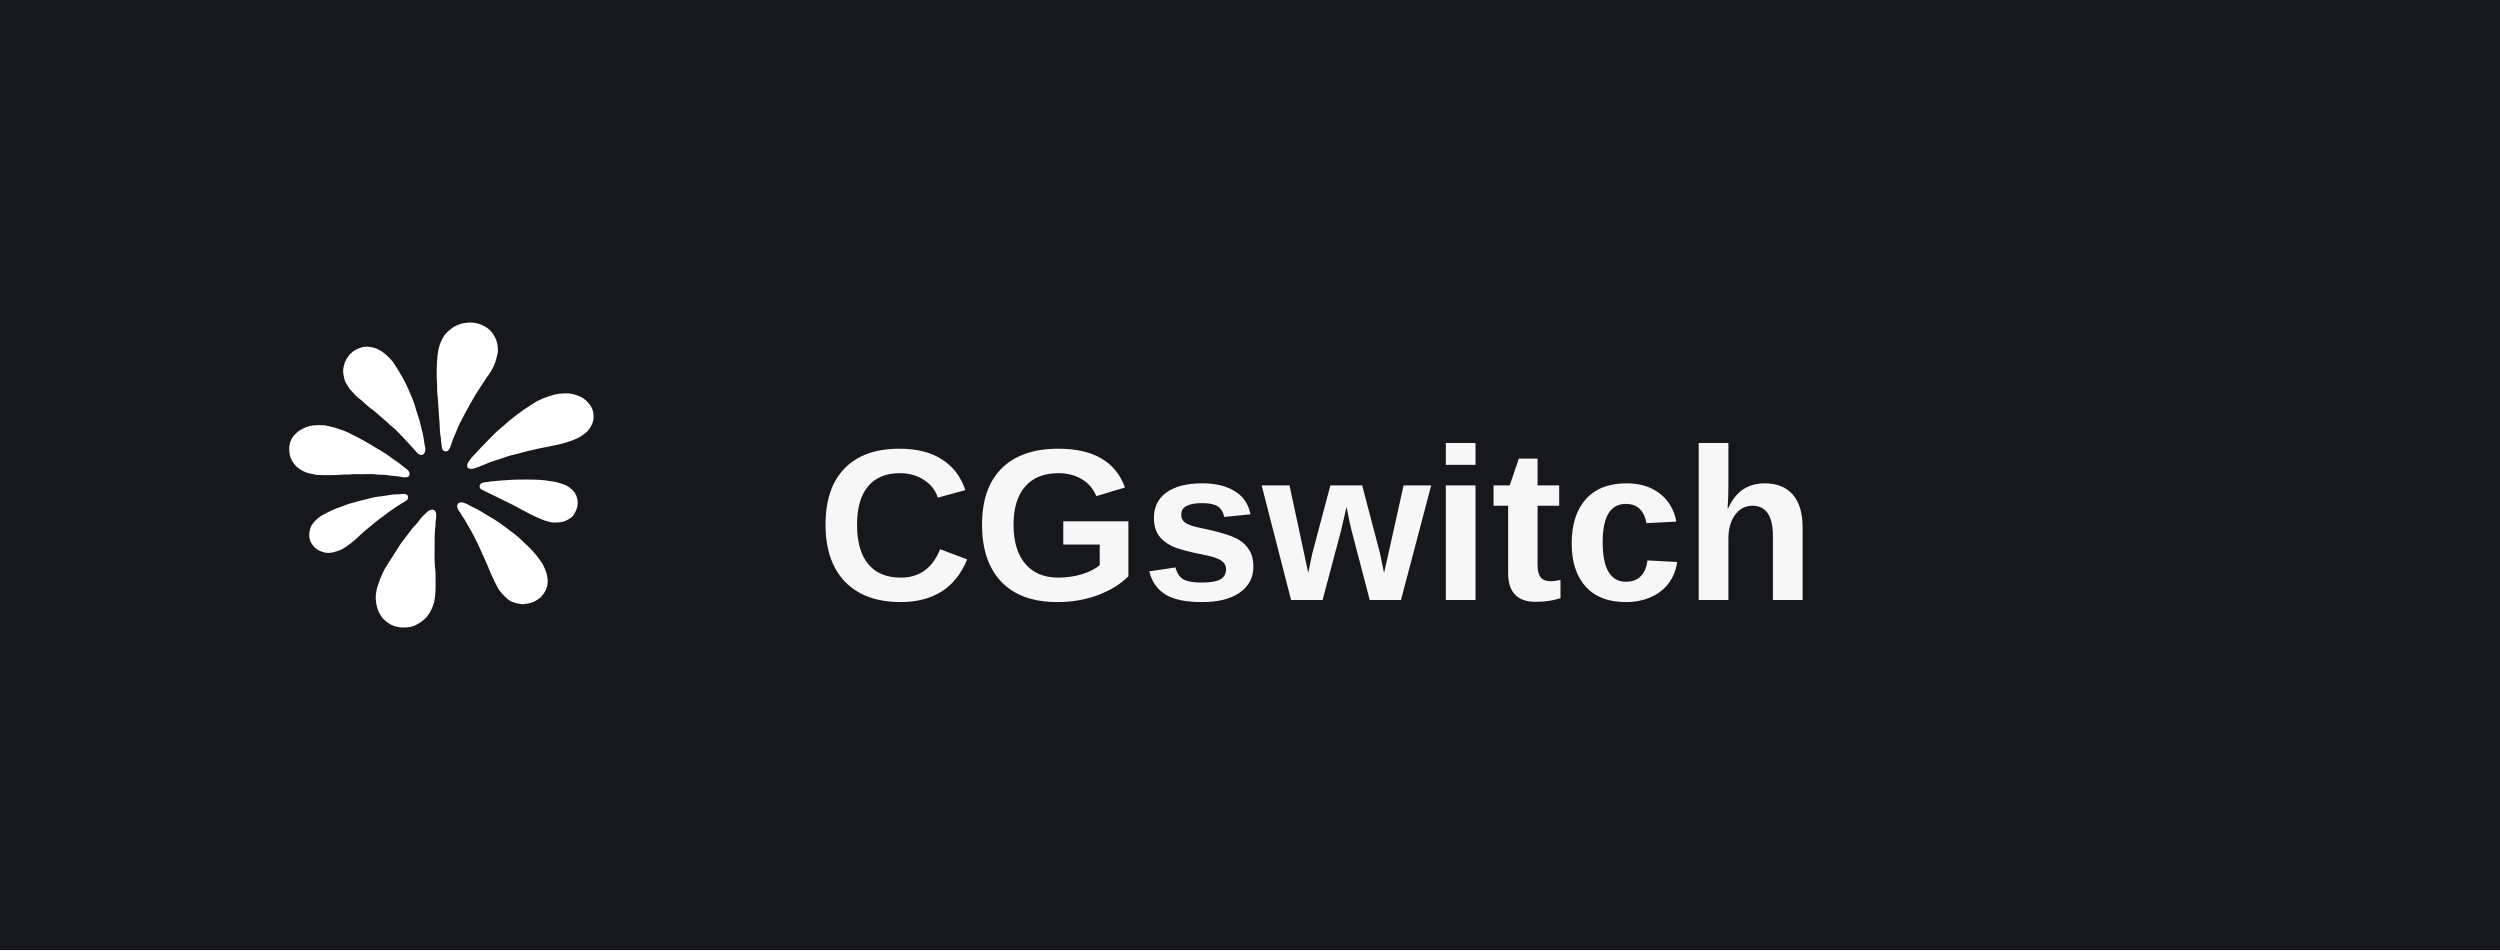
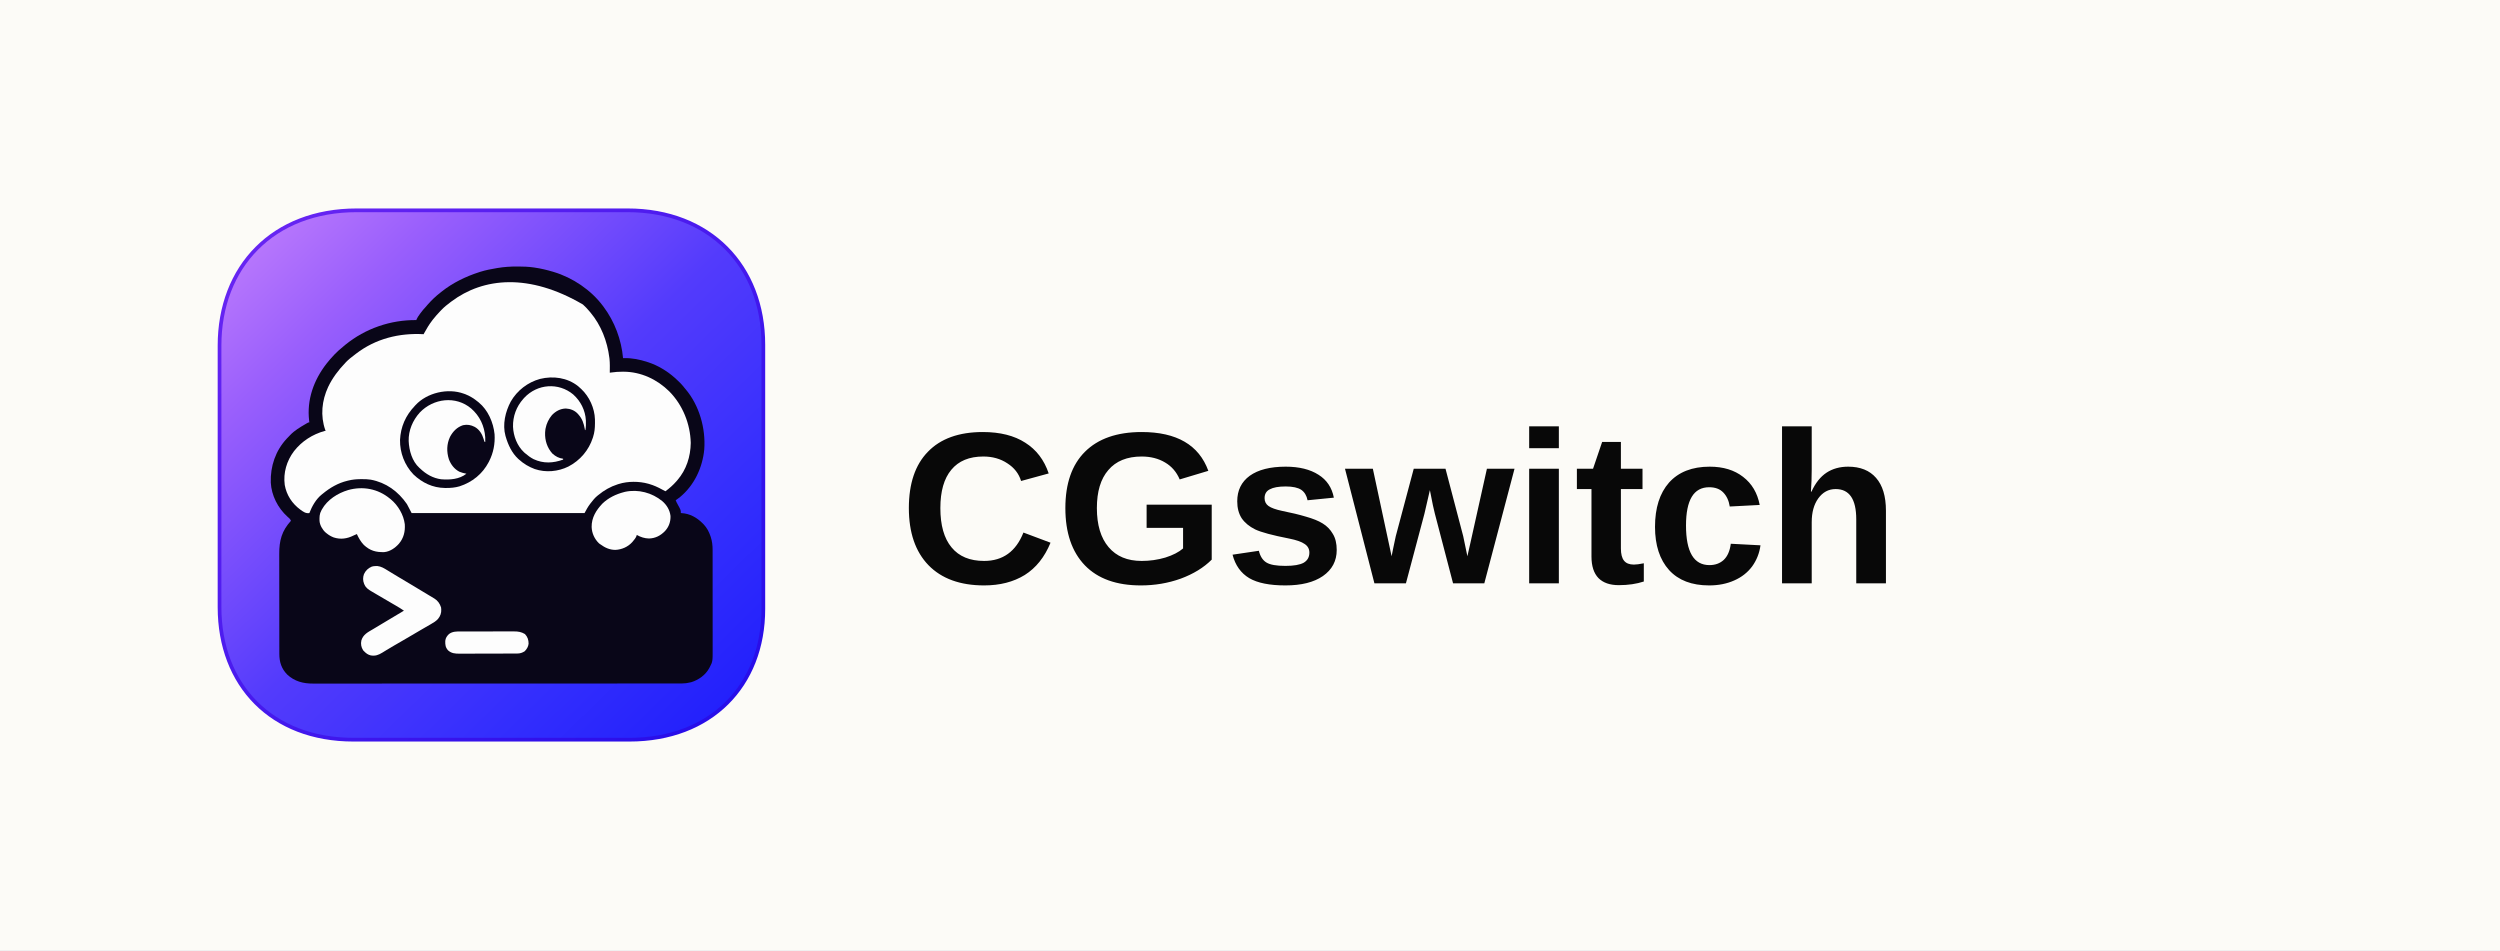
- <svg xmlns="http://www.w3.org/2000/svg" width="150" height="57" viewBox="0 0 150 57" role="img" aria-labelledby="title desc">
-   <rect width="150" height="57" fill="#17181B" />
-   <g transform="translate(13.405 15.405) scale(0.02557617)">
-     <g transform="translate(512 512)">
-       <g transform="scale(0.9)">
-         <g transform="translate(-512 -512)">
-           <path transform="scale(0.8165869)" fill="#FFFFFF" fill-rule="evenodd" d="M 709.3 602.2 C 708.2 599.7 708.4 596.8 708.6 594.1 C 709.6 589.0 712.7 584.5 715.9 580.4 C 721.0 572.7 727.5 566.1 734.0 559.5 C 744.8 547.7 755.7 535.8 767.0 524.5 C 784.0 507.5 800.1 489.4 819.0 474.5 C 848.4 447.5 880.6 423.2 914.4 401.9 C 925.8 393.7 938.8 387.8 951.5 382.0 C 963.8 377.2 976.6 373.5 989.3 369.8 C 1003.3 367.0 1017.7 366.1 1032.0 366.5 C 1038.3 367.1 1044.5 368.5 1050.7 369.8 C 1059.7 372.5 1068.5 376.2 1076.8 380.7 C 1089.4 388.6 1100.2 400.5 1106.7 413.8 C 1109.0 419.0 1110.3 424.6 1111.4 430.1 C 1112.0 437.0 1112.0 444.0 1111.4 450.9 C 1109.0 463.3 1102.4 475.0 1094.5 485.0 C 1084.5 495.9 1071.5 504.2 1058.2 510.7 C 1019.6 528.2 976.8 534.5 935.3 542.8 C 925.1 545.9 914.7 547.7 904.3 549.8 C 885.1 555.4 865.7 560.3 846.3 564.8 C 824.1 571.7 802.3 579.6 780.2 586.7 C 765.2 592.7 750.4 599.5 735.0 604.5 C 730.8 605.8 726.4 607.5 722.0 607.5 C 717.4 607.5 711.5 606.2 709.3 602.2 Z M 680.0 717.5 C 682.0 715.9 684.6 715.1 687.1 714.6 C 689.6 714.4 692.2 714.3 694.7 714.8 C 705.3 718.0 715.1 723.5 724.8 728.7 C 743.0 737.1 760.2 747.6 777.2 758.3 C 801.8 771.8 824.6 788.5 846.6 805.9 C 863.0 816.7 877.5 830.3 891.5 844.0 C 903.5 855.0 915.4 866.2 925.5 879.0 C 933.6 887.7 939.9 897.9 946.9 907.6 C 953.6 918.3 958.5 930.2 962.2 942.3 C 963.9 950.7 965.5 959.4 965.5 968.0 C 965.1 983.8 958.2 1000.3 947.5 1012.0 C 946.1 1013.9 944.7 1015.9 943.0 1017.5 C 936.0 1023.0 928.6 1028.3 920.5 1032.0 C 911.4 1035.5 901.8 1038.3 892.0 1038.5 C 889.4 1038.8 886.7 1039.5 884.0 1039.5 C 880.3 1039.1 876.6 1038.3 872.9 1037.6 C 866.7 1037.0 860.6 1035.0 854.8 1032.7 C 848.5 1030.7 842.4 1027.4 837.5 1023.0 C 826.4 1013.1 815.6 1002.4 807.7 989.8 C 794.1 964.9 782.4 938.9 772.0 912.5 C 753.1 871.0 735.9 828.4 711.7 789.8 C 705.6 778.7 699.9 767.3 692.1 757.4 C 689.6 753.5 688.1 748.9 685.0 745.5 C 681.6 741.7 678.8 737.1 677.3 732.2 C 675.6 727.5 676.3 720.9 680.0 717.5 Z M 344.6 232.1 C 351.5 227.6 358.9 223.7 366.8 221.3 C 371.7 219.5 376.8 218.0 382.0 217.5 C 394.0 217.2 406.3 218.6 417.5 223.0 C 424.7 226.3 431.8 229.7 438.4 234.1 C 450.6 243.8 462.2 254.4 471.9 266.6 C 492.2 297.3 511.5 329.2 525.0 363.5 C 533.4 382.0 541.1 401.0 545.8 420.7 C 552.6 440.0 558.8 459.7 562.8 479.7 C 565.8 489.9 568.4 500.3 569.6 510.9 C 571.3 519.4 571.5 528.2 574.0 536.5 C 575.2 540.5 575.4 545.0 574.6 549.1 C 574.1 553.5 571.9 558.2 568.4 560.9 C 566.7 562.0 564.7 562.9 562.6 563.3 C 558.3 562.6 553.8 561.0 550.5 558.0 C 544.4 552.1 539.5 545.0 533.5 539.0 C 525.2 530.7 517.8 521.3 509.5 513.0 C 496.2 499.7 484.2 484.8 469.4 473.1 C 462.9 468.8 457.7 462.8 452.0 457.5 C 437.0 445.6 423.4 432.0 408.4 420.1 C 395.2 411.4 383.7 400.2 372.0 389.5 C 362.9 382.3 353.2 375.5 346.2 366.3 C 338.7 358.7 331.4 350.6 326.3 341.2 C 323.5 336.9 320.6 332.5 318.7 327.8 C 314.9 315.9 312.2 303.4 312.5 291.0 C 313.2 283.3 315.3 275.7 317.7 268.2 C 321.6 258.3 327.8 249.3 334.5 241.0 C 335.7 239.9 337.3 239.1 338.5 238.0 C 340.5 236.0 342.4 233.8 344.6 232.1 Z M 636.3 551.2 C 633.8 550.4 631.6 548.5 630.1 546.4 C 627.3 540.9 626.9 534.3 626.4 528.1 C 625.2 521.9 624.9 515.5 624.4 509.1 C 621.7 494.9 620.9 480.4 620.5 466.0 C 617.9 436.4 616.9 406.7 614.4 377.1 C 612.0 364.6 612.8 351.7 612.5 339.0 C 609.9 308.5 611.0 277.6 613.6 247.1 C 614.9 240.5 615.8 233.8 616.6 227.1 C 619.9 210.6 626.8 194.6 636.1 180.6 C 644.3 170.2 654.9 161.9 665.6 154.1 C 673.5 150.0 681.7 146.4 690.3 143.8 C 702.6 141.3 715.4 139.5 727.9 140.6 C 733.2 141.6 738.5 142.6 743.7 143.8 C 758.2 148.3 772.4 155.7 783.0 166.5 C 792.3 176.6 799.1 189.2 803.2 202.3 C 805.7 212.9 807.3 224.0 806.4 234.9 C 804.1 246.7 801.0 258.3 797.3 269.8 C 790.6 286.5 781.3 302.5 770.1 316.6 C 757.7 335.8 744.9 354.8 732.7 374.2 C 712.0 412.2 688.8 449.2 673.0 489.5 C 666.7 503.3 661.1 517.5 656.5 532.0 C 654.5 538.3 651.9 545.0 647.0 549.5 C 644.1 551.7 639.8 551.9 636.3 551.2 Z M 475.3 1109.2 C 461.3 1104.3 448.6 1094.9 438.5 1084.0 C 430.5 1073.9 424.6 1062.0 420.8 1049.7 C 418.1 1038.1 416.2 1026.0 416.5 1014.0 C 417.2 1006.4 418.3 998.8 419.8 991.3 C 426.6 968.2 435.1 945.3 446.7 924.2 C 463.0 898.2 479.5 872.4 496.1 846.6 C 509.3 830.0 521.4 812.6 534.5 796.0 C 542.0 787.8 550.2 780.1 556.3 770.8 C 561.0 762.9 568.5 757.0 575.0 750.5 C 578.5 747.0 581.8 742.9 586.2 740.7 C 590.2 738.4 595.2 736.9 599.7 737.8 C 601.8 738.5 603.9 739.5 605.5 741.0 C 607.5 743.6 608.8 746.9 609.4 750.1 C 610.2 759.7 608.4 769.4 607.5 779.0 C 607.3 786.7 607.1 794.5 605.6 802.1 C 604.4 815.7 604.5 829.4 604.5 843.0 C 604.5 869.3 603.4 895.7 605.6 921.9 C 608.1 935.0 607.4 948.6 607.5 962.0 C 608.1 985.0 607.7 1008.3 603.4 1030.9 C 599.3 1048.7 590.8 1065.7 579.5 1080.0 C 567.8 1092.7 552.8 1102.9 536.8 1109.3 C 522.9 1113.8 507.7 1114.6 493.1 1113.4 C 487.1 1112.2 481.2 1110.6 475.3 1109.2 Z M 143.8 521.3 C 146.0 515.0 149.5 509.2 153.1 503.6 C 155.6 500.4 158.7 497.8 161.5 495.0 C 163.8 492.7 166.0 490.1 168.6 488.1 C 178.8 481.4 189.7 475.4 201.3 471.8 C 206.5 470.6 211.8 469.6 217.1 468.6 C 229.7 467.5 242.3 467.5 254.9 468.6 C 265.3 470.6 275.4 473.4 285.7 475.8 C 300.1 480.3 314.4 485.1 328.2 491.3 C 360.4 506.9 391.9 524.2 422.2 543.3 C 439.5 552.8 456.1 563.6 471.6 575.9 C 481.4 582.3 491.3 588.7 500.0 596.5 C 505.4 600.8 510.7 605.3 516.4 609.1 C 520.4 612.2 524.4 616.9 524.5 622.0 C 524.2 628.3 523.3 630.1 522.0 631.5 C 519.8 633.1 517.1 633.7 514.5 634.4 C 506.3 635.3 498.0 633.2 489.9 631.6 C 486.9 631.4 483.9 631.2 480.9 630.6 C 469.8 629.7 458.8 628.7 447.9 626.6 C 436.6 625.6 425.0 626.7 413.9 624.6 C 400.6 623.5 387.3 624.5 374.0 624.5 C 362.7 624.5 351.4 623.6 340.1 624.6 C 331.6 626.2 322.7 625.3 314.0 625.5 C 299.1 626.8 284.0 627.5 269.0 627.5 C 254.7 627.5 240.4 627.6 226.1 626.4 C 216.8 624.6 207.5 622.4 198.3 620.2 C 188.7 616.9 179.3 612.4 171.4 606.1 C 168.4 604.1 165.5 602.0 163.0 599.5 C 155.5 591.3 148.8 582.1 144.7 571.8 C 141.0 560.1 139.6 547.4 140.6 535.1 C 141.5 530.5 142.7 525.9 143.8 521.3 Z M 208.3 839.2 C 204.4 830.6 203.8 820.5 204.6 811.1 C 206.1 803.4 207.6 795.6 211.1 788.6 C 219.5 776.0 230.4 764.7 243.2 756.7 C 263.3 745.7 284.0 735.3 305.8 728.3 C 319.8 722.7 334.0 717.6 348.7 714.2 C 360.2 710.6 371.9 707.6 383.7 705.2 C 401.7 699.8 420.2 696.0 438.9 694.4 C 455.7 691.2 472.8 688.6 490.0 688.5 C 495.0 688.4 500.0 687.5 505.0 687.5 C 507.6 687.5 510.3 687.9 512.8 688.7 C 515.0 689.6 517.5 690.7 518.7 692.8 C 520.6 697.2 519.7 703.5 516.4 706.9 C 509.9 711.5 503.2 715.9 496.2 719.7 C 491.3 722.8 486.5 726.0 481.6 729.1 C 473.4 735.0 465.0 740.5 456.6 746.1 C 446.1 754.4 435.7 762.8 424.6 770.1 C 408.8 782.6 393.8 796.0 378.0 808.5 C 359.9 825.2 342.3 842.8 321.6 856.1 C 316.3 859.9 310.6 863.3 304.7 866.2 C 296.5 869.2 288.1 871.7 279.7 874.2 C 272.6 875.6 265.3 876.0 258.1 875.4 C 248.4 873.5 238.9 870.0 230.2 865.3 C 220.6 859.2 213.3 849.4 208.3 839.2 Z M 747.9 662.2 C 748.4 659.8 749.3 657.3 751.0 655.5 C 756.9 650.8 765.3 650.0 772.9 649.4 C 780.5 647.9 788.2 646.7 796.0 646.5 C 808.3 645.4 820.6 643.8 833.0 643.5 C 854.9 641.6 877.0 641.5 899.0 641.5 C 925.8 641.5 952.8 642.2 979.1 647.4 C 993.6 649.1 1007.8 653.7 1021.5 659.0 C 1031.7 663.7 1040.9 670.8 1048.5 679.0 C 1052.0 683.4 1054.7 688.4 1057.0 693.5 C 1061.2 704.2 1062.4 716.5 1060.2 727.7 C 1056.8 739.3 1052.1 751.4 1043.5 760.0 C 1035.4 767.4 1025.1 772.7 1014.7 776.2 C 1003.1 778.6 991.0 779.4 979.1 778.4 C 972.1 777.0 965.2 774.9 958.3 773.2 C 923.3 760.9 890.8 742.1 858.2 724.3 C 828.5 709.1 798.1 695.2 768.2 680.3 C 763.9 678.2 759.7 676.1 755.5 674.0 C 753.8 673.1 752.1 672.1 750.8 670.7 C 748.9 668.3 747.9 665.2 747.9 662.2 Z" />
-         </g>
-       </g>
+ <svg xmlns="http://www.w3.org/2000/svg" width="150" height="57" viewBox="0 0 150 57">
+   <rect width="150" height="57" fill="#FCFBF7" />
+   <g transform="translate(12 11) scale(0.02791069)">
+     <defs>
+       <linearGradient id="tile-gradient" x1="0" y1="0" x2="1" y2="1">
+         <stop offset="0" stop-color="#C582FC" />
+         <stop offset="0.2" stop-color="#9A5FFC" />
+         <stop offset="0.5" stop-color="#533BFC" />
+         <stop offset="0.75" stop-color="#332EFD" />
+         <stop offset="1" stop-color="#1D1CFB" />
+       </linearGradient>
+       <linearGradient id="tile-edge" x1="0" y1="0" x2="1" y2="1">
+         <stop offset="0" stop-color="#6B26F3" />
+         <stop offset="1" stop-color="#230CE8" />
+       </linearGradient>
+     </defs>
+     <path d="M 337 58 H 919 C 1096 58 1211 178 1211 347 V 915 C 1211 1080 1098 1196 923 1196 H 330 C 154 1196 42 1079 42 911 V 349 C 42 179 157 58 337 58 Z" fill="url(#tile-gradient)" stroke="url(#tile-edge)" stroke-width="8" />
+     <g transform="translate(627 627) scale(0.92) translate(-516 -487)">
+       <path d="M0 0 C0.37 0 0.37 0 2.25 0 C14.41 0.03 26.39 0.46 38.44 2.19 C38.89 2.25 38.89 2.25 41.19 2.58 C55.58 4.7 69.51 8.01 83.44 12.19 C84.14 12.39 84.84 12.6 85.56 12.82 C129.8 26.09 172.81 55.06 200.44 92.19 C200.83 92.71 201.22 93.23 201.62 93.76 C227.8 128.75 243.52 170.68 247.44 214.19 C248.28 214.15 249.12 214.12 249.98 214.08 C268.81 213.66 286.6 217.38 304.44 223.19 C305.15 223.42 305.87 223.65 306.6 223.89 C329.24 231.35 350.64 244.42 368.44 260.19 C368.99 260.67 369.54 261.16 370.11 261.66 C377.99 268.65 384.98 275.84 391.44 284.19 C392.05 284.9 392.67 285.62 393.3 286.36 C425.44 324.03 440.84 378.36 437.2 427.35 C433.19 469.84 413.93 511.1 380.65 538.67 C377.32 541.29 373.92 543.78 370.44 546.19 C371.79 549.77 373.4 553 375.31 556.31 C382.44 569.2 382.44 569.2 382.44 576.19 C382.71 576.19 382.71 576.19 384.06 576.23 C403.51 577.41 419.99 586.57 433.44 600.19 C434.19 600.94 434.94 601.7 435.72 602.47 C443.36 610.57 448.19 619.71 451.75 630.19 C451.87 630.54 451.87 630.54 452.48 632.34 C455.65 642.23 456.74 652.18 456.7 662.52 C456.7 663.6 456.71 664.67 456.71 665.78 C456.72 669.34 456.72 672.91 456.71 676.47 C456.72 679.04 456.72 681.61 456.73 684.18 C456.74 690.42 456.74 696.65 456.74 702.89 C456.74 707.96 456.74 713.03 456.74 718.1 C456.74 718.83 456.75 719.55 456.75 720.3 C456.75 721.77 456.75 723.24 456.75 724.71 C456.76 738.49 456.76 752.27 456.75 766.04 C456.75 778.62 456.76 791.19 456.78 803.77 C456.8 816.72 456.8 829.66 456.8 842.6 C456.8 849.86 456.8 857.11 456.82 864.37 C456.83 871.19 456.83 878.02 456.81 884.84 C456.81 887.34 456.81 889.83 456.82 892.33 C456.92 923 456.92 923 449.94 936.31 C449.6 936.97 449.26 937.64 448.91 938.32 C440.11 954.58 424.25 965.86 406.79 971.33 C403.67 972.07 400.6 972.7 397.44 973.19 C396.36 973.36 395.28 973.53 394.16 973.71 C387.72 974.5 381.24 974.33 374.76 974.32 C373.25 974.32 371.75 974.32 370.24 974.33 C366.1 974.33 361.96 974.33 357.82 974.33 C353.31 974.33 348.81 974.33 344.31 974.34 C335.37 974.34 326.44 974.35 317.5 974.35 C306.8 974.35 296.1 974.35 285.4 974.36 C259.54 974.38 233.67 974.38 207.81 974.39 C195.57 974.39 183.34 974.39 171.1 974.4 C129.22 974.41 87.33 974.42 45.45 974.43 C42.82 974.43 40.19 974.43 37.56 974.43 C34.92 974.43 32.29 974.43 29.65 974.43 C24.37 974.43 19.08 974.43 13.79 974.43 C13.14 974.43 13.14 974.43 9.82 974.43 C-32.69 974.43 -75.2 974.45 -117.71 974.47 C-162.65 974.5 -207.6 974.51 -252.54 974.51 C-257.47 974.51 -262.41 974.51 -267.34 974.51 C-267.95 974.51 -267.95 974.51 -271.02 974.51 C-290.57 974.51 -310.12 974.52 -329.67 974.54 C-349.32 974.55 -368.97 974.56 -388.62 974.55 C-400.29 974.54 -411.96 974.55 -423.63 974.56 C-431.44 974.57 -439.24 974.57 -447.04 974.56 C-451.48 974.56 -455.92 974.56 -460.36 974.57 C-464.41 974.58 -468.47 974.58 -472.52 974.56 C-473.96 974.56 -475.41 974.56 -476.86 974.57 C-499.68 974.69 -520.23 969.49 -537.24 953.54 C-550.75 939.85 -555.72 924.14 -555.7 905.32 C-555.71 904.23 -555.71 903.15 -555.71 902.03 C-555.72 898.4 -555.72 894.77 -555.72 891.14 C-555.73 888.53 -555.73 885.93 -555.74 883.32 C-555.75 876.24 -555.76 869.17 -555.76 862.09 C-555.77 857.66 -555.77 853.24 -555.77 848.81 C-555.79 836.54 -555.8 824.27 -555.8 812 C-555.8 811.22 -555.8 810.43 -555.8 809.63 C-555.8 808.84 -555.8 808.05 -555.8 807.24 C-555.8 805.65 -555.8 804.06 -555.8 802.46 C-555.8 801.67 -555.8 800.88 -555.8 800.07 C-555.81 787.28 -555.82 774.49 -555.85 761.7 C-555.87 748.55 -555.88 735.39 -555.89 722.24 C-555.89 714.86 -555.89 707.49 -555.91 700.11 C-555.93 693.17 -555.93 686.22 -555.92 679.28 C-555.92 676.74 -555.92 674.2 -555.93 671.66 C-556.05 640.24 -549.99 617.74 -528.56 594.19 C-530.18 589.75 -533.61 587.27 -537.06 584.25 C-559.2 564.23 -574.08 534.94 -575.69 504.89 C-576.9 466.59 -564.54 430.4 -538.31 402.12 C-536.41 400.13 -534.49 398.16 -532.56 396.19 C-531.87 395.44 -531.17 394.69 -530.45 393.93 C-520.19 383.13 -507.29 375.69 -494.56 368.19 C-493.89 367.79 -493.22 367.39 -492.53 366.98 C-487.8 364.19 -487.8 364.19 -485.56 364.19 C-485.63 363.61 -485.63 363.61 -486 360.71 C-491.97 311.65 -475.41 265.55 -445.45 227.03 C-433.77 212.26 -421.35 198.9 -406.56 187.19 C-404.85 185.75 -403.15 184.31 -401.44 182.88 C-354.51 144.78 -295.8 124.58 -235.56 125.19 C-235.45 124.86 -235.45 124.86 -234.91 123.2 C-233.08 119.11 -230.6 115.64 -228 112 C-227.46 111.24 -226.93 110.49 -226.37 109.71 C-222.14 103.82 -217.54 98.45 -212.56 93.19 C-211.52 91.96 -210.47 90.73 -209.44 89.5 C-200.39 79.15 -190.44 69.59 -179.56 61.19 C-179.08 60.8 -179.08 60.8 -176.66 58.84 C-150.66 38.14 -120.1 23.32 -88.56 13.19 C-87.75 12.93 -86.94 12.66 -86.11 12.39 C-73.63 8.46 -60.95 6.03 -48.06 3.88 C-47.3 3.75 -46.53 3.62 -45.75 3.48 C-30.51 0.93 -15.45 -0.02 0 0 Z " fill="#090618" transform="translate(575.5625,-0.1875)" />
+       <path d="M0 0 C5.28 4.84 10.24 9.81 14.75 15.36 C15.64 16.4 16.53 17.44 17.42 18.48 C42.49 48.3 56.95 85.91 61.75 124.36 C61.87 125.24 61.98 126.12 62.09 127.02 C63.22 137.74 62.84 148.6 62.75 159.36 C63.66 159.22 64.57 159.08 65.51 158.94 C74.64 157.61 83.57 156.97 92.82 156.99 C93.15 156.99 93.15 156.99 94.84 156.99 C135.63 157.17 173.19 174.71 202 203.24 C233.2 234.86 250.91 279.05 251.94 323.36 C251.48 355.42 241.83 385.84 220.75 410.36 C219.96 411.29 219.16 412.22 218.34 413.18 C210.68 421.91 202.11 429.49 192.75 436.36 C190.2 435.13 187.72 433.79 185.24 432.41 C175.38 426.95 165.6 422.48 154.75 419.36 C154.39 419.26 154.39 419.26 152.58 418.73 C131.15 412.76 104.98 412.69 83.75 419.36 C82.97 419.6 82.19 419.85 81.39 420.09 C64.22 425.56 49.61 433.94 35.75 445.36 C35.01 445.96 34.26 446.55 33.49 447.16 C27.77 451.88 23.28 457.51 18.75 463.36 C18.41 463.81 18.41 463.81 16.65 466.06 C11.45 472.95 7.95 479.57 3.75 487.36 C-129.57 487.36 -262.89 487.36 -400.25 487.36 C-403.88 480.43 -407.51 473.5 -411.25 466.36 C-431.64 436.62 -460.18 415.91 -495.87 409.25 C-502.73 408.16 -509.5 408.02 -516.43 408.05 C-517.71 408.06 -518.99 408.06 -520.3 408.07 C-529.95 408.19 -538.9 409.01 -548.25 411.36 C-548.58 411.44 -548.58 411.44 -550.25 411.84 C-572.07 417.03 -591.12 428.14 -608.25 442.36 C-608.86 442.84 -609.47 443.32 -610.11 443.81 C-623.84 454.81 -632.99 471.22 -639.25 487.36 C-647.75 488.7 -653.61 484.12 -660.25 479.36 C-679.65 465.07 -692.58 445.34 -696.78 421.51 C-700.45 393.2 -692.27 365.53 -675.25 342.83 C-656.97 319.32 -631.89 303.35 -603.25 295.36 C-602.59 295.36 -601.93 295.36 -601.25 295.36 C-601.5 294.68 -601.75 294 -602.02 293.3 C-613.87 259.91 -610.05 224.34 -595.29 192.56 C-585.18 171.34 -571.42 153.29 -555.25 136.36 C-554.57 135.64 -553.9 134.91 -553.2 134.16 C-547.67 128.36 -541.36 123.56 -535 118.71 C-533.37 117.46 -531.75 116.2 -530.13 114.94 C-484.19 79.65 -429.22 66.21 -372.25 69.36 C-371.64 68.23 -371.03 67.09 -370.41 65.92 C-364.98 55.86 -359.17 46.46 -352.25 37.36 C-351.58 36.48 -350.91 35.61 -350.23 34.7 C-344.94 27.92 -339.15 21.61 -333.25 15.36 C-332.44 14.51 -331.64 13.65 -330.81 12.77 C-324.17 5.88 -316.88 0.08 -309.25 -5.64 C-308.68 -6.06 -308.11 -6.49 -307.53 -6.93 C-232.64 -63.13 -125.8 -73.69 0 0 Z " fill="#FDFDFD" transform="translate(729.2458,88.63647)" />
+       <path d="M0 0 C0.56 0.2 0.56 0.2 3.4 1.2 C14.3 5.42 24.04 11.55 33 19 C33.61 19.49 34.23 19.98 34.86 20.49 C56.5 38.24 68.98 67.32 71.78 94.69 C73.19 116.85 69.12 138.24 59 158 C58.69 158.61 58.37 159.23 58.05 159.86 C43.72 187.44 19.42 206.96 -10 216.44 C-20.2 219.44 -30.15 220.36 -40.75 220.31 C-41.99 220.31 -43.23 220.3 -44.5 220.3 C-72.72 219.92 -97.44 208.11 -117.69 188.75 C-138.41 167.21 -149.66 137.79 -149.14 107.89 C-147.62 77.39 -136.07 51.07 -115 29 C-114.41 28.34 -113.82 27.67 -113.22 26.99 C-85.94 -2.56 -37.33 -13.59 0 0 Z " fill="#090618" transform="translate(451,297)" />
+       <path d="M0 0 C1.71 1.5 3.4 3.02 5.06 4.56 C5.91 5.33 6.76 6.1 7.64 6.89 C26.56 24.83 38.57 51.49 39.4 77.57 C39.43 80.09 39.44 82.61 39.44 85.12 C39.44 85.78 39.44 86.44 39.44 87.12 C39.39 98.1 38.45 108.12 35.06 118.56 C34.85 119.24 34.63 119.93 34.41 120.63 C25.02 149.8 4.46 173.76 -22.69 187.81 C-46.77 199.71 -75.63 202.33 -101.23 193.66 C-114.83 188.63 -127.21 181.32 -137.94 171.56 C-138.28 171.26 -138.28 171.26 -140.04 169.71 C-154.67 156.03 -163.37 137.49 -168.94 118.56 C-169.05 118.17 -169.05 118.17 -169.65 116.2 C-177.03 89.52 -170.01 59.68 -157.26 35.86 C-142.51 10.18 -117.55 -9.14 -88.99 -16.93 C-58.26 -24.48 -25.18 -20.01 0 0 Z " fill="#090618" transform="translate(717.9375,279.4375)" />
+       <path d="M0 0 C0.78 0.61 1.55 1.22 2.35 1.86 C19.3 15.9 32.31 38.04 35 60 C36.13 77.09 32.52 92.39 21.21 105.68 C12.54 115.41 0.28 124.05 -13.1 125.18 C-32.33 125.7 -46.27 121.93 -60.62 108.48 C-67.84 100.97 -72.67 92.41 -77 83 C-79.67 84.02 -82.22 85.11 -84.77 86.4 C-99.72 93.94 -115 96.15 -131.19 90.88 C-137.54 88.42 -142.77 85.34 -148 81 C-148.35 80.71 -148.35 80.71 -150.14 79.27 C-157.45 72.73 -163.63 61.96 -164.24 52.12 C-164.45 43.3 -164.45 35.87 -160 28 C-159.58 27.19 -159.15 26.37 -158.71 25.53 C-146.11 2.78 -121.81 -12.51 -97.38 -19.81 C-63.06 -29.48 -27.61 -22.79 0 0 Z " fill="#FDFDFD" transform="translate(278,542)" />
+       <path d="M0 0 C0.97 -0.03 1.95 -0.05 2.95 -0.08 C12.05 0.81 19.17 5.26 26.81 10 C29.05 11.36 31.29 12.73 33.53 14.09 C34.67 14.8 35.82 15.5 36.96 16.2 C42.08 19.33 47.23 22.42 52.38 25.5 C53.39 26.11 54.4 26.72 55.45 27.35 C63.31 32.06 71.19 36.74 79.08 41.41 C93.56 49.99 107.99 58.66 122.35 67.44 C125.02 69.07 127.71 70.68 130.4 72.29 C131.83 73.15 133.26 74.01 134.69 74.88 C134.99 75.05 134.99 75.05 136.52 75.95 C144.32 80.71 149.4 88.03 152.06 96.69 C152.14 97.53 152.23 98.38 152.31 99.25 C152.34 99.57 152.34 99.57 152.5 101.17 C152.98 109.8 150.36 117 144.89 123.63 C140.11 128.84 134.61 132.16 128.5 135.62 C127.39 136.27 126.28 136.92 125.14 137.59 C121.87 139.49 118.59 141.37 115.31 143.25 C113.68 144.2 112.04 145.15 110.4 146.1 C108.17 147.39 105.94 148.68 103.71 149.97 C96.6 154.06 89.55 158.25 82.5 162.44 C74.69 167.08 66.88 171.68 58.98 176.16 C53.96 179.01 48.98 181.91 44 184.81 C42.99 185.4 41.97 185.99 40.93 186.6 C35.4 189.82 29.91 193.09 24.45 196.42 C23.33 197.1 22.21 197.78 21.06 198.48 C18.9 199.8 16.75 201.12 14.6 202.45 C5.66 207.9 -1.68 210.62 -12.2 208.82 C-18.81 207.18 -23.01 204.11 -27.69 199.25 C-28.45 198.47 -29.21 197.68 -30 196.88 C-34.53 189.83 -35.96 182.11 -34.18 173.93 C-30.07 160.06 -19.02 154.51 -7.19 147.65 C0.03 143.44 7.17 139.1 14.31 134.75 C23.35 129.25 32.4 123.8 41.54 118.46 C47.83 114.79 54.07 111.01 60.31 107.25 C61.98 106.25 63.65 105.25 65.31 104.25 C58.89 99.85 52.31 95.83 45.56 91.94 C43.44 90.7 41.31 89.47 39.19 88.24 C38.07 87.59 36.96 86.95 35.81 86.28 C26.08 80.64 16.38 74.94 6.69 69.23 C4.53 67.96 2.36 66.69 0.19 65.43 C-2.56 63.81 -5.31 62.19 -8.06 60.56 C-8.85 60.11 -9.63 59.65 -10.44 59.18 C-17.04 55.25 -23.32 51.28 -26.56 44.06 C-26.95 43.22 -27.34 42.38 -27.74 41.52 C-30.76 34.27 -30.81 26.4 -28.12 19 C-24.21 10.48 -18.27 4.95 -9.69 1.25 C-6.45 0.21 -3.39 0.05 0 0 Z " fill="#FDFDFD" transform="translate(245.6875,699.75)" />
+       <path d="M0 0 C20.22 17.65 30.95 40.82 32.87 67.39 C32.99 71.07 33.01 74.72 32.87 78.39 C32.21 78.06 31.55 77.73 30.87 77.39 C30.22 75.44 29.65 73.45 29.12 71.46 C25.63 59.69 19.2 49.13 8.31 43.02 C-0.64 38.37 -9.07 36.89 -19.03 39.01 C-32.98 43.54 -42.68 53.57 -49.44 66.27 C-57.38 83.21 -57.64 101.06 -52.09 118.68 C-47.41 130.96 -39.42 141.61 -27.59 147.7 C-22.24 149.97 -16.82 151.29 -11.13 152.39 C-27.56 165.54 -50.02 167.01 -70.13 165.39 C-89.29 162.85 -105.36 153.55 -119.13 140.39 C-119.74 139.85 -120.36 139.31 -120.99 138.76 C-138.23 123.03 -144.97 98.49 -146.06 75.99 C-146.71 51.27 -136.56 27.65 -120.14 9.46 C-88.4 -23.9 -35.87 -30.34 0 0 Z " fill="#FDFDFD" transform="translate(468.1289,331.6055)" />
+       <path d="M0 0 C10.4 8.94 17.51 20.86 19.12 34.56 C19.6 48.1 15.34 59.92 6.24 69.86 C-4.16 80.54 -16.11 86.82 -31.2 87.23 C-41.74 86.94 -50.62 83.97 -59.76 78.86 C-59.95 79.66 -60.13 80.46 -60.32 81.29 C-62.31 86.23 -65.32 89.84 -68.76 93.86 C-69.34 94.54 -69.91 95.22 -70.51 95.93 C-80.54 106.92 -94.74 113.05 -109.43 113.85 C-122.99 113.87 -133.98 108.74 -144.76 100.86 C-145.79 100.11 -146.82 99.37 -147.89 98.61 C-158.46 88.49 -164.64 74.88 -165.17 60.32 C-165.45 38.53 -154.57 20.96 -139.95 5.61 C-125.92 -7.87 -108.42 -16.28 -89.76 -21.14 C-88.83 -21.39 -87.9 -21.64 -86.93 -21.89 C-56.22 -28.4 -23.95 -19.77 0 0 Z " fill="#FDFDFD" transform="translate(914.7617,548.1445)" />
+       <path d="M0 0 C17.49 15.66 28.34 37.1 29.64 60.71 C29.87 68.28 29.98 75.78 28.5 83.24 C28.17 83.24 27.84 83.24 27.5 83.24 C27.35 82.3 27.19 81.36 27.02 80.38 C24.72 67.68 21.26 57.06 12.5 47.24 C11.96 46.6 11.41 45.97 10.85 45.31 C3.54 37.31 -6.49 33.4 -17.18 32.87 C-30.15 33.21 -40.76 39.11 -49.62 48.24 C-57.04 57.06 -62.37 67.92 -64.5 79.24 C-64.56 79.58 -64.56 79.58 -64.89 81.31 C-65.19 83.29 -65.37 85.24 -65.5 87.24 C-65.55 88.03 -65.6 88.81 -65.66 89.62 C-66.27 107.64 -60.71 124.85 -48.5 138.24 C-40.99 144.87 -33.51 148.99 -23.5 150.24 C-23.5 150.9 -23.5 151.56 -23.5 152.24 C-46.88 160.72 -69.53 161.92 -92.5 151.24 C-99.84 147.47 -106.26 142.63 -112.5 137.24 C-112.84 136.95 -112.84 136.95 -114.55 135.48 C-130.99 120.27 -139.61 97.55 -140.62 75.51 C-141.14 51.11 -132.73 28.43 -116.5 10.24 C-115.77 9.42 -115.04 8.6 -114.3 7.76 C-83.68 -24.83 -34.35 -28.49 0 0 Z " fill="#FDFDFD" transform="translate(706.4961,298.7578)" />
+       <path d="M0 0 C1.48 -0.01 2.97 -0.01 4.45 -0.02 C8.45 -0.04 12.46 -0.04 16.46 -0.03 C19.81 -0.03 23.16 -0.03 26.52 -0.04 C34.43 -0.05 42.34 -0.05 50.25 -0.04 C58.4 -0.03 66.54 -0.04 74.68 -0.07 C81.69 -0.09 88.71 -0.1 95.72 -0.09 C99.89 -0.09 104.07 -0.09 108.25 -0.11 C112.18 -0.13 116.11 -0.12 120.04 -0.1 C121.48 -0.1 122.92 -0.1 124.35 -0.11 C134.16 -0.18 141.56 1.03 150 6.09 C156.18 12.63 158.57 19.91 158.47 28.74 C157.73 35.68 154.09 41.6 149.18 46.4 C143.58 49.83 138.64 51.53 132.04 51.55 C131.4 51.55 131.4 51.55 128.15 51.57 C126.72 51.58 125.29 51.58 123.87 51.58 C122.36 51.59 120.86 51.59 119.36 51.6 C114.43 51.62 109.49 51.63 104.55 51.64 C102.85 51.65 101.15 51.65 99.45 51.65 C91.46 51.67 83.46 51.69 75.47 51.7 C66.25 51.71 57.04 51.73 47.82 51.77 C40.69 51.8 33.56 51.82 26.43 51.82 C22.18 51.82 17.92 51.83 13.67 51.86 C9.66 51.88 5.65 51.89 1.65 51.87 C0.18 51.87 -1.28 51.88 -2.75 51.89 C-13.11 51.99 -21.83 51.28 -29.75 44.09 C-35.9 37.18 -36.43 31.19 -36.23 22.07 C-35.46 15.21 -32.47 10.73 -27.57 6.03 C-19.23 -0.24 -10.06 -0.04 0 0 Z " fill="#FDFDFD" transform="translate(443.8162,852.5959)" />
    </g>
  </g>
-   <text x="49" y="36" fill="#F7F7F8" font-family="Segoe UI, Arial, sans-serif" font-size="13" font-weight="600">CGswitch</text>
+   <text x="54" y="35" fill="#080808" font-family="Segoe UI, Arial, sans-serif" font-size="13" font-weight="600">CGswitch</text>
</svg>
